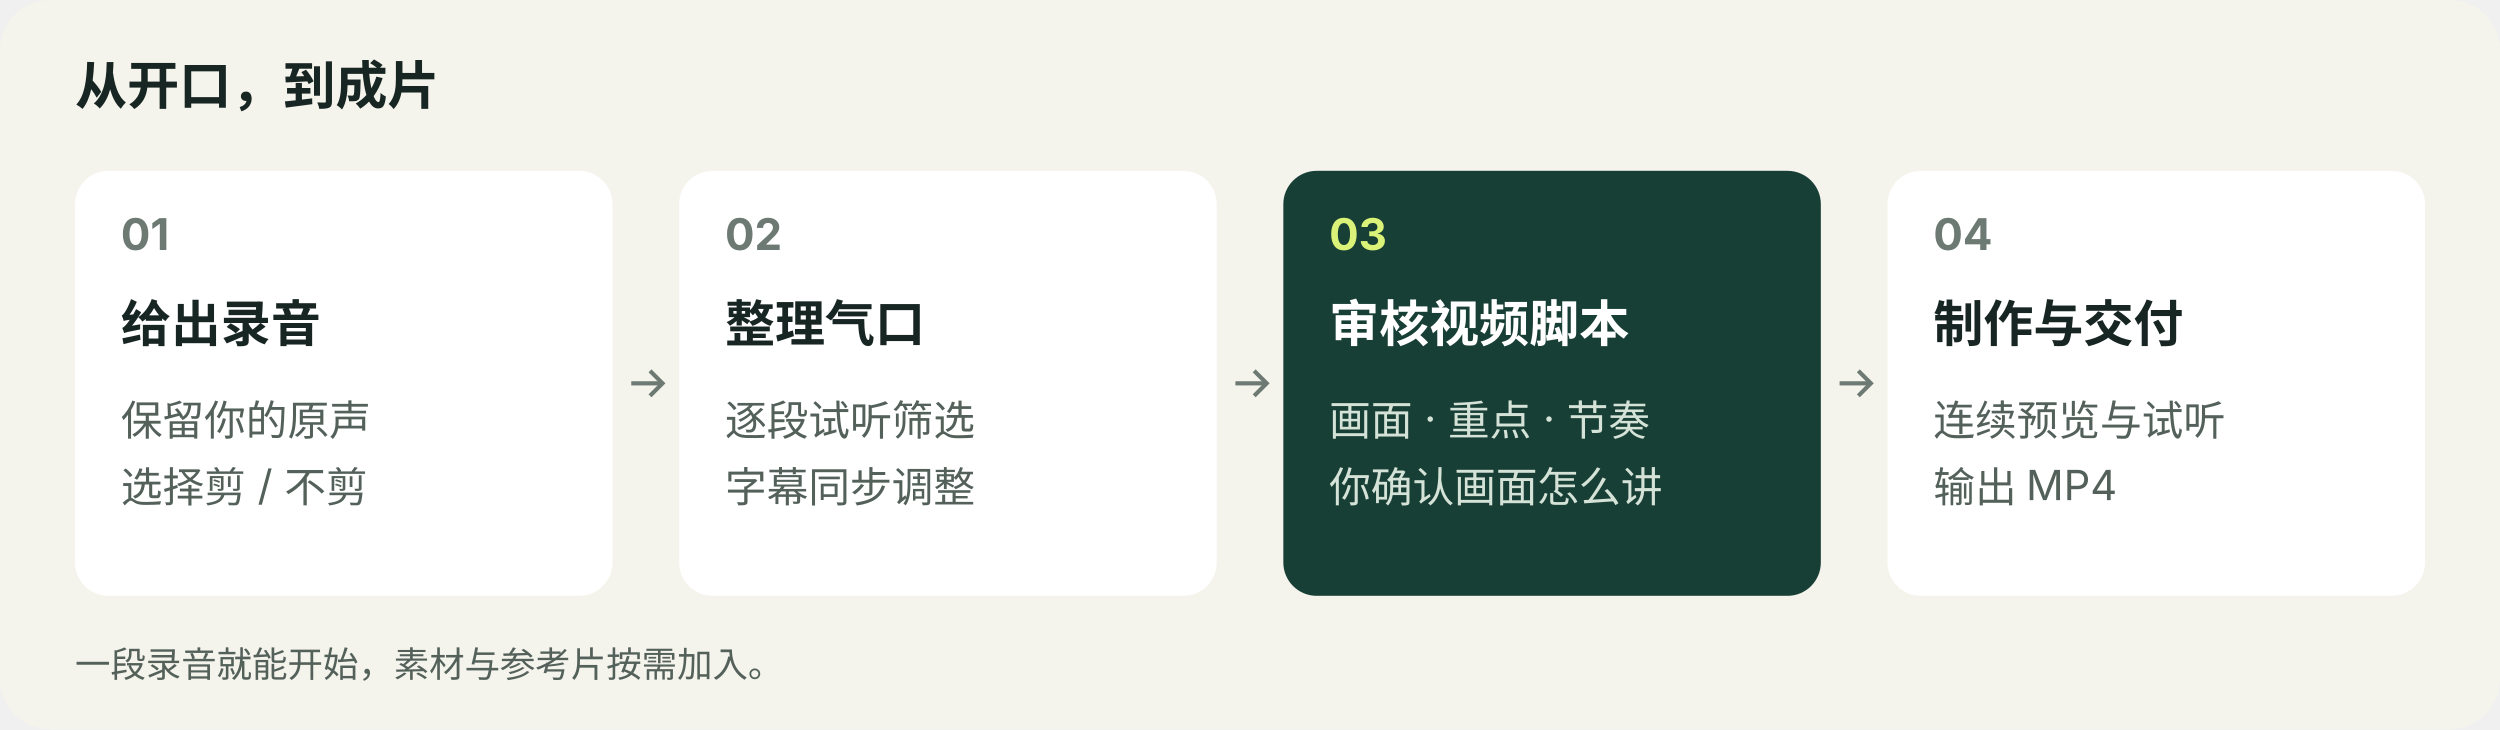
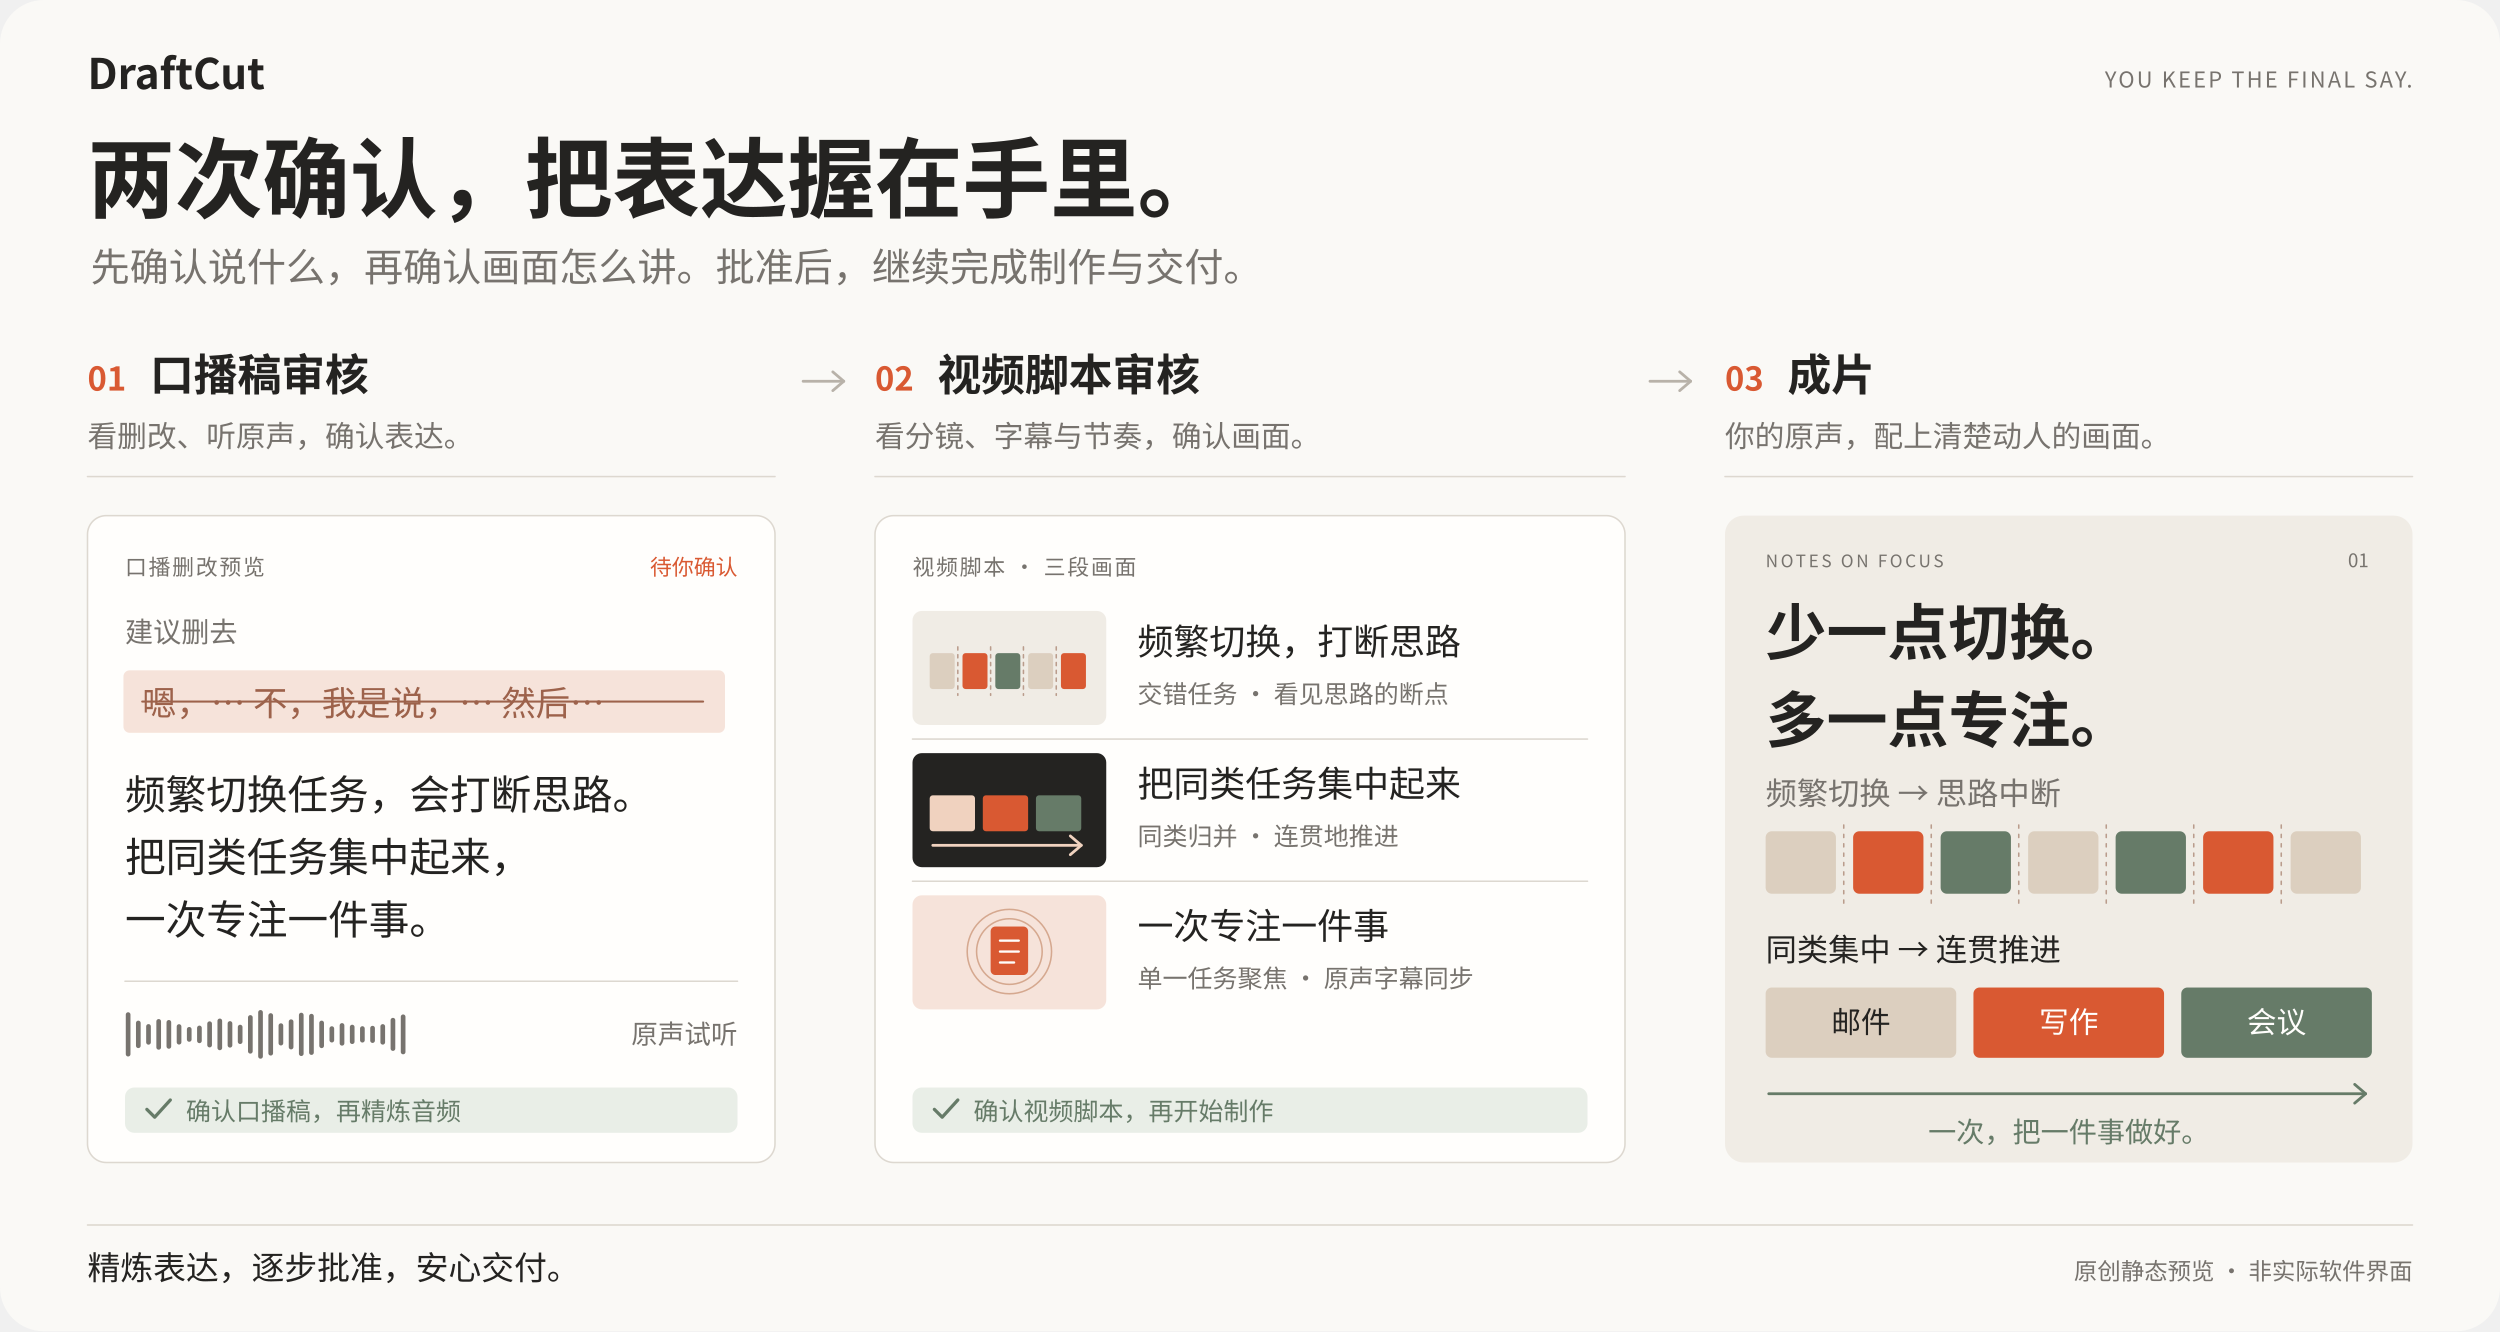
- <svg xmlns="http://www.w3.org/2000/svg" width="1200" height="350" viewBox="0 0 1200 350" role="img" aria-labelledby="title desc">
-   <g font-family="'Inter', 'PingFang SC', 'Microsoft YaHei', Arial, sans-serif">
-     <rect x="0" y="0" width="1200" height="350" rx="24" fill="#F4F3EC" />
-     <text x="36" y="50" font-size="25" fill="#182623" font-weight="650">从开口，到成片</text>
-     <rect x="36" y="82" width="258" height="204" rx="16" fill="#FFFFFF" />
-     <text x="58" y="120" font-size="21" fill="#6D7A73" font-weight="650">01</text>
-     <text x="58" y="164" font-size="24" fill="#182623" font-weight="650">给出录音</text>
-     <text x="58" y="209" font-size="20" fill="#53615A" font-weight="400">保留你的原声</text>
-     <text x="58" y="241" font-size="20" fill="#53615A" font-weight="400">选择剪 / 不剪</text>
-     <path d="M303 184L318 184" stroke="#6D7A73" stroke-width="2" fill="none" />
-     <path d="M312 178L318 184L312 190" stroke="#6D7A73" stroke-width="2" fill="none" />
-     <rect x="326" y="82" width="258" height="204" rx="16" fill="#FFFFFF" />
-     <text x="348" y="120" font-size="21" fill="#6D7A73" font-weight="650">02</text>
-     <text x="348" y="164" font-size="24" fill="#182623" font-weight="650">整理气口</text>
-     <text x="348" y="209" font-size="20" fill="#53615A" font-weight="400">逐段试听筛选</text>
-     <text x="348" y="241" font-size="20" fill="#53615A" font-weight="400">字幕同步调整</text>
-     <path d="M593 184L608 184" stroke="#6D7A73" stroke-width="2" fill="none" />
-     <path d="M602 178L608 184L602 190" stroke="#6D7A73" stroke-width="2" fill="none" />
-     <rect x="616" y="82" width="258" height="204" rx="16" fill="#183F35" />
-     <text x="638" y="120" font-size="21" fill="#DAF277" font-weight="650">03</text>
-     <text x="638" y="164" font-size="24" fill="#FFFFFF" font-weight="650">审核视频脚本</text>
-     <text x="638" y="209" font-size="20" fill="#D4E2D7" font-weight="400">画面 · 重点 · 节奏</text>
-     <text x="638" y="241" font-size="20" fill="#D4E2D7" font-weight="400">你确认画面怎么讲</text>
-     <path d="M883 184L898 184" stroke="#6D7A73" stroke-width="2" fill="none" />
-     <path d="M892 178L898 184L892 190" stroke="#6D7A73" stroke-width="2" fill="none" />
-     <rect x="906" y="82" width="258" height="204" rx="16" fill="#FFFFFF" />
-     <text x="928" y="120" font-size="21" fill="#6D7A73" font-weight="650">04</text>
-     <text x="928" y="164" font-size="24" fill="#182623" font-weight="650">制作与交付</text>
-     <text x="928" y="209" font-size="20" fill="#53615A" font-weight="400">连续预览与试听</text>
-     <text x="928" y="241" font-size="20" fill="#53615A" font-weight="400">输出 MP4</text>
-     <text x="36" y="325" font-size="17" fill="#53615A" font-weight="400">一段录音就能开始，素材与参考片按需加入。</text>
+ <svg xmlns="http://www.w3.org/2000/svg" width="1600" height="852" viewBox="0 0 1600 852" role="img" aria-labelledby="title desc">
+   <g font-family="'Avenir Next', 'PingFang SC', 'Noto Sans CJK SC', 'Microsoft YaHei', 'Hiragino Sans GB', 'Heiti SC', sans-serif">
+     <rect x="0" y="0" width="1600" height="852" rx="28" fill="#FAF9F6" />
+     <text x="56" y="57" font-size="27" fill="#242321" font-weight="650" text-anchor="start">DraftCut</text>
+     <text x="1544" y="56" font-size="14" fill="#77736E" font-weight="500" text-anchor="end" letter-spacing="1.4">YOU KEEP THE FINAL SAY.</text>
+     <text x="56" y="135" font-size="56" fill="#242321" font-weight="600" text-anchor="start">两次确认，把表达握在手里。</text>
+     <text x="58" y="180" font-size="25" fill="#77736E" font-weight="400" text-anchor="start">先确认说什么，再确认画面怎么讲。批准后，继续完成制作与交付。</text>
+     <text x="56" y="250" font-size="21" fill="#D95932" font-weight="600" text-anchor="start">01</text>
+     <text x="96" y="250" font-size="28" fill="#242321" font-weight="600" text-anchor="start">口播稿审核</text>
+     <text x="56" y="286" font-size="19" fill="#77736E" font-weight="400" text-anchor="start">看删改、听原声，确认表达。</text>
+     <path d="M56 305L496 305" fill="none" stroke="#DDD8D0" stroke-width="1" stroke-linecap="round" />
+     <text x="560" y="250" font-size="21" fill="#D95932" font-weight="600" text-anchor="start">02</text>
+     <text x="600" y="250" font-size="28" fill="#242321" font-weight="600" text-anchor="start">视频脚本审核</text>
+     <text x="560" y="286" font-size="19" fill="#77736E" font-weight="400" text-anchor="start">看分镜、字幕与节奏，确认画面。</text>
+     <path d="M560 305L1040 305" fill="none" stroke="#DDD8D0" stroke-width="1" stroke-linecap="round" />
+     <text x="1104" y="250" font-size="21" fill="#D95932" font-weight="600" text-anchor="start">03</text>
+     <text x="1144" y="250" font-size="28" fill="#242321" font-weight="600" text-anchor="start">成片</text>
+     <text x="1104" y="286" font-size="19" fill="#77736E" font-weight="400" text-anchor="start">你的原声，配上清楚动人的画面。</text>
+     <path d="M1104 305L1544 305" fill="none" stroke="#DDD8D0" stroke-width="1" stroke-linecap="round" />
+     <path d="M514 244L540 244" fill="none" stroke="#B8B2A9" stroke-width="1.8" stroke-linecap="round" />
+     <path d="M533 238L540 244L533 250" stroke="#B8B2A9" stroke-width="1.8" fill="none" stroke-linecap="round" stroke-linejoin="round" />
+     <path d="M1056 244L1082 244" fill="none" stroke="#B8B2A9" stroke-width="1.8" stroke-linecap="round" />
+     <path d="M1075 238L1082 244L1075 250" stroke="#B8B2A9" stroke-width="1.8" fill="none" stroke-linecap="round" stroke-linejoin="round" />
+     <rect x="56" y="330" width="440" height="414" rx="12" fill="#FFFEFC" stroke="#DDD8D0" stroke-width="1" />
+     <text x="80" y="368" font-size="14" fill="#77736E" font-weight="500" text-anchor="start" letter-spacing="1.1">口播删改预览</text>
+     <text x="472" y="368" font-size="14" fill="#D95932" font-weight="500" text-anchor="end">待你确认</text>
+     <text x="80" y="411" font-size="18" fill="#77736E" font-weight="400" text-anchor="start">建议删去</text>
+     <rect x="79" y="429" width="385" height="40" rx="4" fill="#F6E3DA" />
+     <text x="91" y="458" font-size="22" fill="#9D624B" font-weight="400" text-anchor="start">嗯，… 不，我是说，… 然后…</text>
+     <path d="M91 449L450 449" fill="none" stroke="#9D624B" stroke-width="1.3" stroke-linecap="round" />
+     <text x="80" y="518" font-size="26" fill="#242321" font-weight="500" text-anchor="start">频繁切换任务，会打断思路。</text>
+     <text x="80" y="558" font-size="26" fill="#242321" font-weight="500" text-anchor="start">把同类任务集中起来，</text>
+     <text x="80" y="598" font-size="26" fill="#242321" font-weight="500" text-anchor="start">一次专注一件事。</text>
+     <path d="M80 628L472 628" fill="none" stroke="#DDD8D0" stroke-width="1" stroke-linecap="round" />
+     <path d="M82.0 649.34L82.0 674.66" fill="none" stroke="#77736E" stroke-width="3" stroke-linecap="round" />
+     <path d="M88.52 654.71L88.52 669.29" fill="none" stroke="#77736E" stroke-width="3" stroke-linecap="round" />
+     <path d="M95.04 656.91L95.04 667.09" fill="none" stroke="#77736E" stroke-width="3" stroke-linecap="round" />
+     <path d="M101.56 653.69L101.56 670.31" fill="none" stroke="#77736E" stroke-width="3" stroke-linecap="round" />
+     <path d="M108.07 654.3L108.07 669.7" fill="none" stroke="#77736E" stroke-width="3" stroke-linecap="round" />
+     <path d="M114.59 656.98L114.59 667.02" fill="none" stroke="#77736E" stroke-width="3" stroke-linecap="round" />
+     <path d="M121.11 658.76L121.11 665.24" fill="none" stroke="#77736E" stroke-width="3" stroke-linecap="round" />
+     <path d="M127.63 657.88L127.63 666.12" fill="none" stroke="#77736E" stroke-width="3" stroke-linecap="round" />
+     <path d="M134.15 655.15L134.15 668.85" fill="none" stroke="#77736E" stroke-width="3" stroke-linecap="round" />
+     <path d="M140.67 653.37L140.67 670.63" fill="none" stroke="#77736E" stroke-width="3" stroke-linecap="round" />
+     <path d="M147.19 655.03L147.19 668.97" fill="none" stroke="#77736E" stroke-width="3" stroke-linecap="round" />
+     <path d="M153.7 657.33L153.7 666.67" fill="none" stroke="#77736E" stroke-width="3" stroke-linecap="round" />
+     <path d="M160.22 651.17L160.22 672.83" fill="none" stroke="#77736E" stroke-width="3" stroke-linecap="round" />
+     <path d="M166.74 647.92L166.74 676.08" fill="none" stroke="#77736E" stroke-width="3" stroke-linecap="round" />
+     <path d="M173.26 649.94L173.26 674.06" fill="none" stroke="#77736E" stroke-width="3" stroke-linecap="round" />
+     <path d="M179.78 656.4L179.78 667.6" fill="none" stroke="#77736E" stroke-width="3" stroke-linecap="round" />
+     <path d="M186.3 653.88L186.3 670.12" fill="none" stroke="#77736E" stroke-width="3" stroke-linecap="round" />
+     <path d="M192.81 649.64L192.81 674.36" fill="none" stroke="#77736E" stroke-width="3" stroke-linecap="round" />
+     <path d="M199.33 650.35L199.33 673.65" fill="none" stroke="#77736E" stroke-width="3" stroke-linecap="round" />
+     <path d="M205.85 654.7L205.85 669.3" fill="none" stroke="#77736E" stroke-width="3" stroke-linecap="round" />
+     <path d="M212.37 658.3L212.37 665.7" fill="none" stroke="#77736E" stroke-width="3" stroke-linecap="round" />
+     <path d="M218.89 656.28L218.89 667.72" fill="none" stroke="#77736E" stroke-width="3" stroke-linecap="round" />
+     <path d="M225.41 657.32L225.41 666.68" fill="none" stroke="#77736E" stroke-width="3" stroke-linecap="round" />
+     <path d="M231.93 658.27L231.93 665.73" fill="none" stroke="#77736E" stroke-width="3" stroke-linecap="round" />
+     <path d="M238.44 658.02L238.44 665.98" fill="none" stroke="#77736E" stroke-width="3" stroke-linecap="round" />
+     <path d="M244.96 656.94L244.96 667.06" fill="none" stroke="#77736E" stroke-width="3" stroke-linecap="round" />
+     <path d="M251.48 652.92L251.48 671.08" fill="none" stroke="#77736E" stroke-width="3" stroke-linecap="round" />
+     <path d="M258.0 650.74L258.0 673.26" fill="none" stroke="#77736E" stroke-width="3" stroke-linecap="round" />
+     <text x="472" y="668" font-size="17" fill="#77736E" font-weight="400" text-anchor="end">原声试听</text>
+     <rect x="80" y="696" width="392" height="29" rx="6" fill="#E9EEE7" />
+     <path d="M94 710l5 5l10 -11" stroke="#667B68" stroke-width="2.1" fill="none" stroke-linecap="round" stroke-linejoin="round" />
+     <text x="119" y="717" font-size="16" fill="#667B68" font-weight="500" text-anchor="start">确认口播稿，再精炼音频</text>
+     <rect x="560" y="330" width="480" height="414" rx="12" fill="#FFFEFC" stroke="#DDD8D0" stroke-width="1" />
+     <text x="584" y="368" font-size="14" fill="#77736E" font-weight="500" text-anchor="start" letter-spacing="1.1">视频脚本 · 三段画面</text>
+     <rect x="584" y="391" width="124" height="73" rx="6" fill="#F0ECE5" />
+     <rect x="595" y="418" width="16" height="23" rx="2" fill="#DCCFBF" />
+     <path d="M613 414L613 445" fill="none" stroke="#BA9C8C" stroke-width="1" stroke-linecap="round" stroke-dasharray="2 3" />
+     <rect x="616" y="418" width="16" height="23" rx="2" fill="#D95932" />
+     <path d="M634 414L634 445" fill="none" stroke="#BA9C8C" stroke-width="1" stroke-linecap="round" stroke-dasharray="2 3" />
+     <rect x="637" y="418" width="16" height="23" rx="2" fill="#667B68" />
+     <path d="M655 414L655 445" fill="none" stroke="#BA9C8C" stroke-width="1" stroke-linecap="round" stroke-dasharray="2 3" />
+     <rect x="658" y="418" width="16" height="23" rx="2" fill="#DCCFBF" />
+     <path d="M676 414L676 445" fill="none" stroke="#BA9C8C" stroke-width="1" stroke-linecap="round" stroke-dasharray="2 3" />
+     <rect x="679" y="418" width="16" height="23" rx="2" fill="#D95932" />
+     <text x="728" y="419" font-size="23" fill="#242321" font-weight="500" text-anchor="start">频繁切换，打断思路</text>
+     <text x="728" y="450" font-size="16" fill="#77736E" font-weight="400" text-anchor="start">交错任务 · 看见思路的断点</text>
+     <path d="M584 473L1016 473" fill="none" stroke="#DDD8D0" stroke-width="1" stroke-linecap="round" />
+     <rect x="584" y="482" width="124" height="73" rx="6" fill="#242321" />
+     <rect x="595" y="509" width="29" height="23" rx="2" fill="#F0D2BF" />
+     <rect x="629" y="509" width="29" height="23" rx="2" fill="#D95932" />
+     <rect x="663" y="509" width="29" height="23" rx="2" fill="#667B68" />
+     <path d="M597 541L692 541" fill="none" stroke="#F0D2BF" stroke-width="1.8" stroke-linecap="round" />
+     <path d="M685 535L692 541L685 547" stroke="#F0D2BF" stroke-width="1.8" fill="none" stroke-linecap="round" stroke-linejoin="round" />
+     <text x="728" y="510" font-size="23" fill="#242321" font-weight="500" text-anchor="start">把同类任务集中起来</text>
+     <text x="728" y="541" font-size="16" fill="#77736E" font-weight="400" text-anchor="start">同类归并 · 连贯地推进</text>
+     <path d="M584 564L1016 564" fill="none" stroke="#DDD8D0" stroke-width="1" stroke-linecap="round" />
+     <rect x="584" y="573" width="124" height="73" rx="6" fill="#F6E3DA" />
+     <circle cx="646" cy="609" r="27" fill="none" stroke="#D5A88F" stroke-width="1" />
+     <circle cx="646" cy="609" r="21" fill="none" stroke="#D5A88F" stroke-width="1" />
+     <rect x="634" y="593" width="24" height="31" rx="3" fill="#D95932" />
+     <path d="M640 602L652 602" fill="none" stroke="#FFFEFC" stroke-width="1.5" stroke-linecap="round" />
+     <path d="M640 609L652 609" fill="none" stroke="#FFFEFC" stroke-width="1.5" stroke-linecap="round" />
+     <path d="M640 616L649 616" fill="none" stroke="#FFFEFC" stroke-width="1.5" stroke-linecap="round" />
+     <text x="728" y="601" font-size="23" fill="#242321" font-weight="500" text-anchor="start">一次专注一件事</text>
+     <text x="728" y="632" font-size="16" fill="#77736E" font-weight="400" text-anchor="start">单一任务聚焦 · 原声字幕同步</text>
+     <rect x="584" y="696" width="432" height="29" rx="6" fill="#E9EEE7" />
+     <path d="M598 710l5 5l10 -11" stroke="#667B68" stroke-width="2.1" fill="none" stroke-linecap="round" stroke-linejoin="round" />
+     <text x="623" y="717" font-size="16" fill="#667B68" font-weight="500" text-anchor="start">确认视频脚本，再开始制作</text>
+     <g transform="translate(1104 330) scale(1.0)">
+       <rect x="0" y="0" width="440" height="414" rx="12" fill="#F0ECE5" />
+       <text x="26" y="33" font-size="11" fill="#77736E" font-weight="500" text-anchor="start" letter-spacing="1.7">NOTES ON FOCUS</text>
+       <text x="412" y="33" font-size="12" fill="#77736E" font-weight="500" text-anchor="end">01</text>
+       <text x="26" y="89" font-size="39" fill="#242321" font-weight="600" text-anchor="start">少一点切换。</text>
+       <text x="26" y="145" font-size="39" fill="#242321" font-weight="600" text-anchor="start">多一点专注。</text>
+       <text x="26" y="185" font-size="20" fill="#77736E" font-weight="400" text-anchor="start">频繁切换 → 思路中断</text>
+       <rect x="26" y="202" width="45" height="40" rx="4" fill="#DCCFBF" />
+       <path d="M76 198L76 248" fill="none" stroke="#BA9C8C" stroke-width="1" stroke-linecap="round" stroke-dasharray="2 4" />
+       <rect x="82" y="202" width="45" height="40" rx="4" fill="#D95932" />
+       <path d="M132 198L132 248" fill="none" stroke="#BA9C8C" stroke-width="1" stroke-linecap="round" stroke-dasharray="2 4" />
+       <rect x="138" y="202" width="45" height="40" rx="4" fill="#667B68" />
+       <path d="M188 198L188 248" fill="none" stroke="#BA9C8C" stroke-width="1" stroke-linecap="round" stroke-dasharray="2 4" />
+       <rect x="194" y="202" width="45" height="40" rx="4" fill="#DCCFBF" />
+       <path d="M244 198L244 248" fill="none" stroke="#BA9C8C" stroke-width="1" stroke-linecap="round" stroke-dasharray="2 4" />
+       <rect x="250" y="202" width="45" height="40" rx="4" fill="#667B68" />
+       <path d="M300 198L300 248" fill="none" stroke="#BA9C8C" stroke-width="1" stroke-linecap="round" stroke-dasharray="2 4" />
+       <rect x="306" y="202" width="45" height="40" rx="4" fill="#D95932" />
+       <path d="M356 198L356 248" fill="none" stroke="#BA9C8C" stroke-width="1" stroke-linecap="round" stroke-dasharray="2 4" />
+       <rect x="362" y="202" width="45" height="40" rx="4" fill="#DCCFBF" />
+       <text x="26" y="285" font-size="20" fill="#242321" font-weight="500" text-anchor="start">同类集中 → 连贯推进</text>
+       <rect x="26" y="302" width="122" height="45" rx="4" fill="#DCCFBF" />
+       <text x="87" y="331" font-size="19" fill="#242321" font-weight="500" text-anchor="middle">邮件</text>
+       <rect x="159" y="302" width="122" height="45" rx="4" fill="#D95932" />
+       <text x="220" y="331" font-size="19" fill="#FFFEFC" font-weight="500" text-anchor="middle">写作</text>
+       <rect x="292" y="302" width="122" height="45" rx="4" fill="#667B68" />
+       <text x="353" y="331" font-size="19" fill="#FFFEFC" font-weight="500" text-anchor="middle">会议</text>
+       <path d="M28 370L410 370" fill="none" stroke="#667B68" stroke-width="1.8" stroke-linecap="round" />
+       <path d="M403 364L410 370L403 376" stroke="#667B68" stroke-width="1.8" fill="none" stroke-linecap="round" stroke-linejoin="round" />
+       <text x="220" y="401" font-size="18" fill="#667B68" font-weight="500" text-anchor="middle">一次，把一件事做好。</text>
+     </g>
+     <path d="M56 784L1544 784" fill="none" stroke="#DDD8D0" stroke-width="1" stroke-linecap="round" />
+     <text x="56" y="819" font-size="21" fill="#242321" font-weight="500" text-anchor="start">精炼表达，逐步批准，安心交付。</text>
+     <text x="1544" y="819" font-size="15" fill="#77736E" font-weight="400" text-anchor="end">原创静态预览 · 非实际软件界面</text>
  </g>
</svg>
